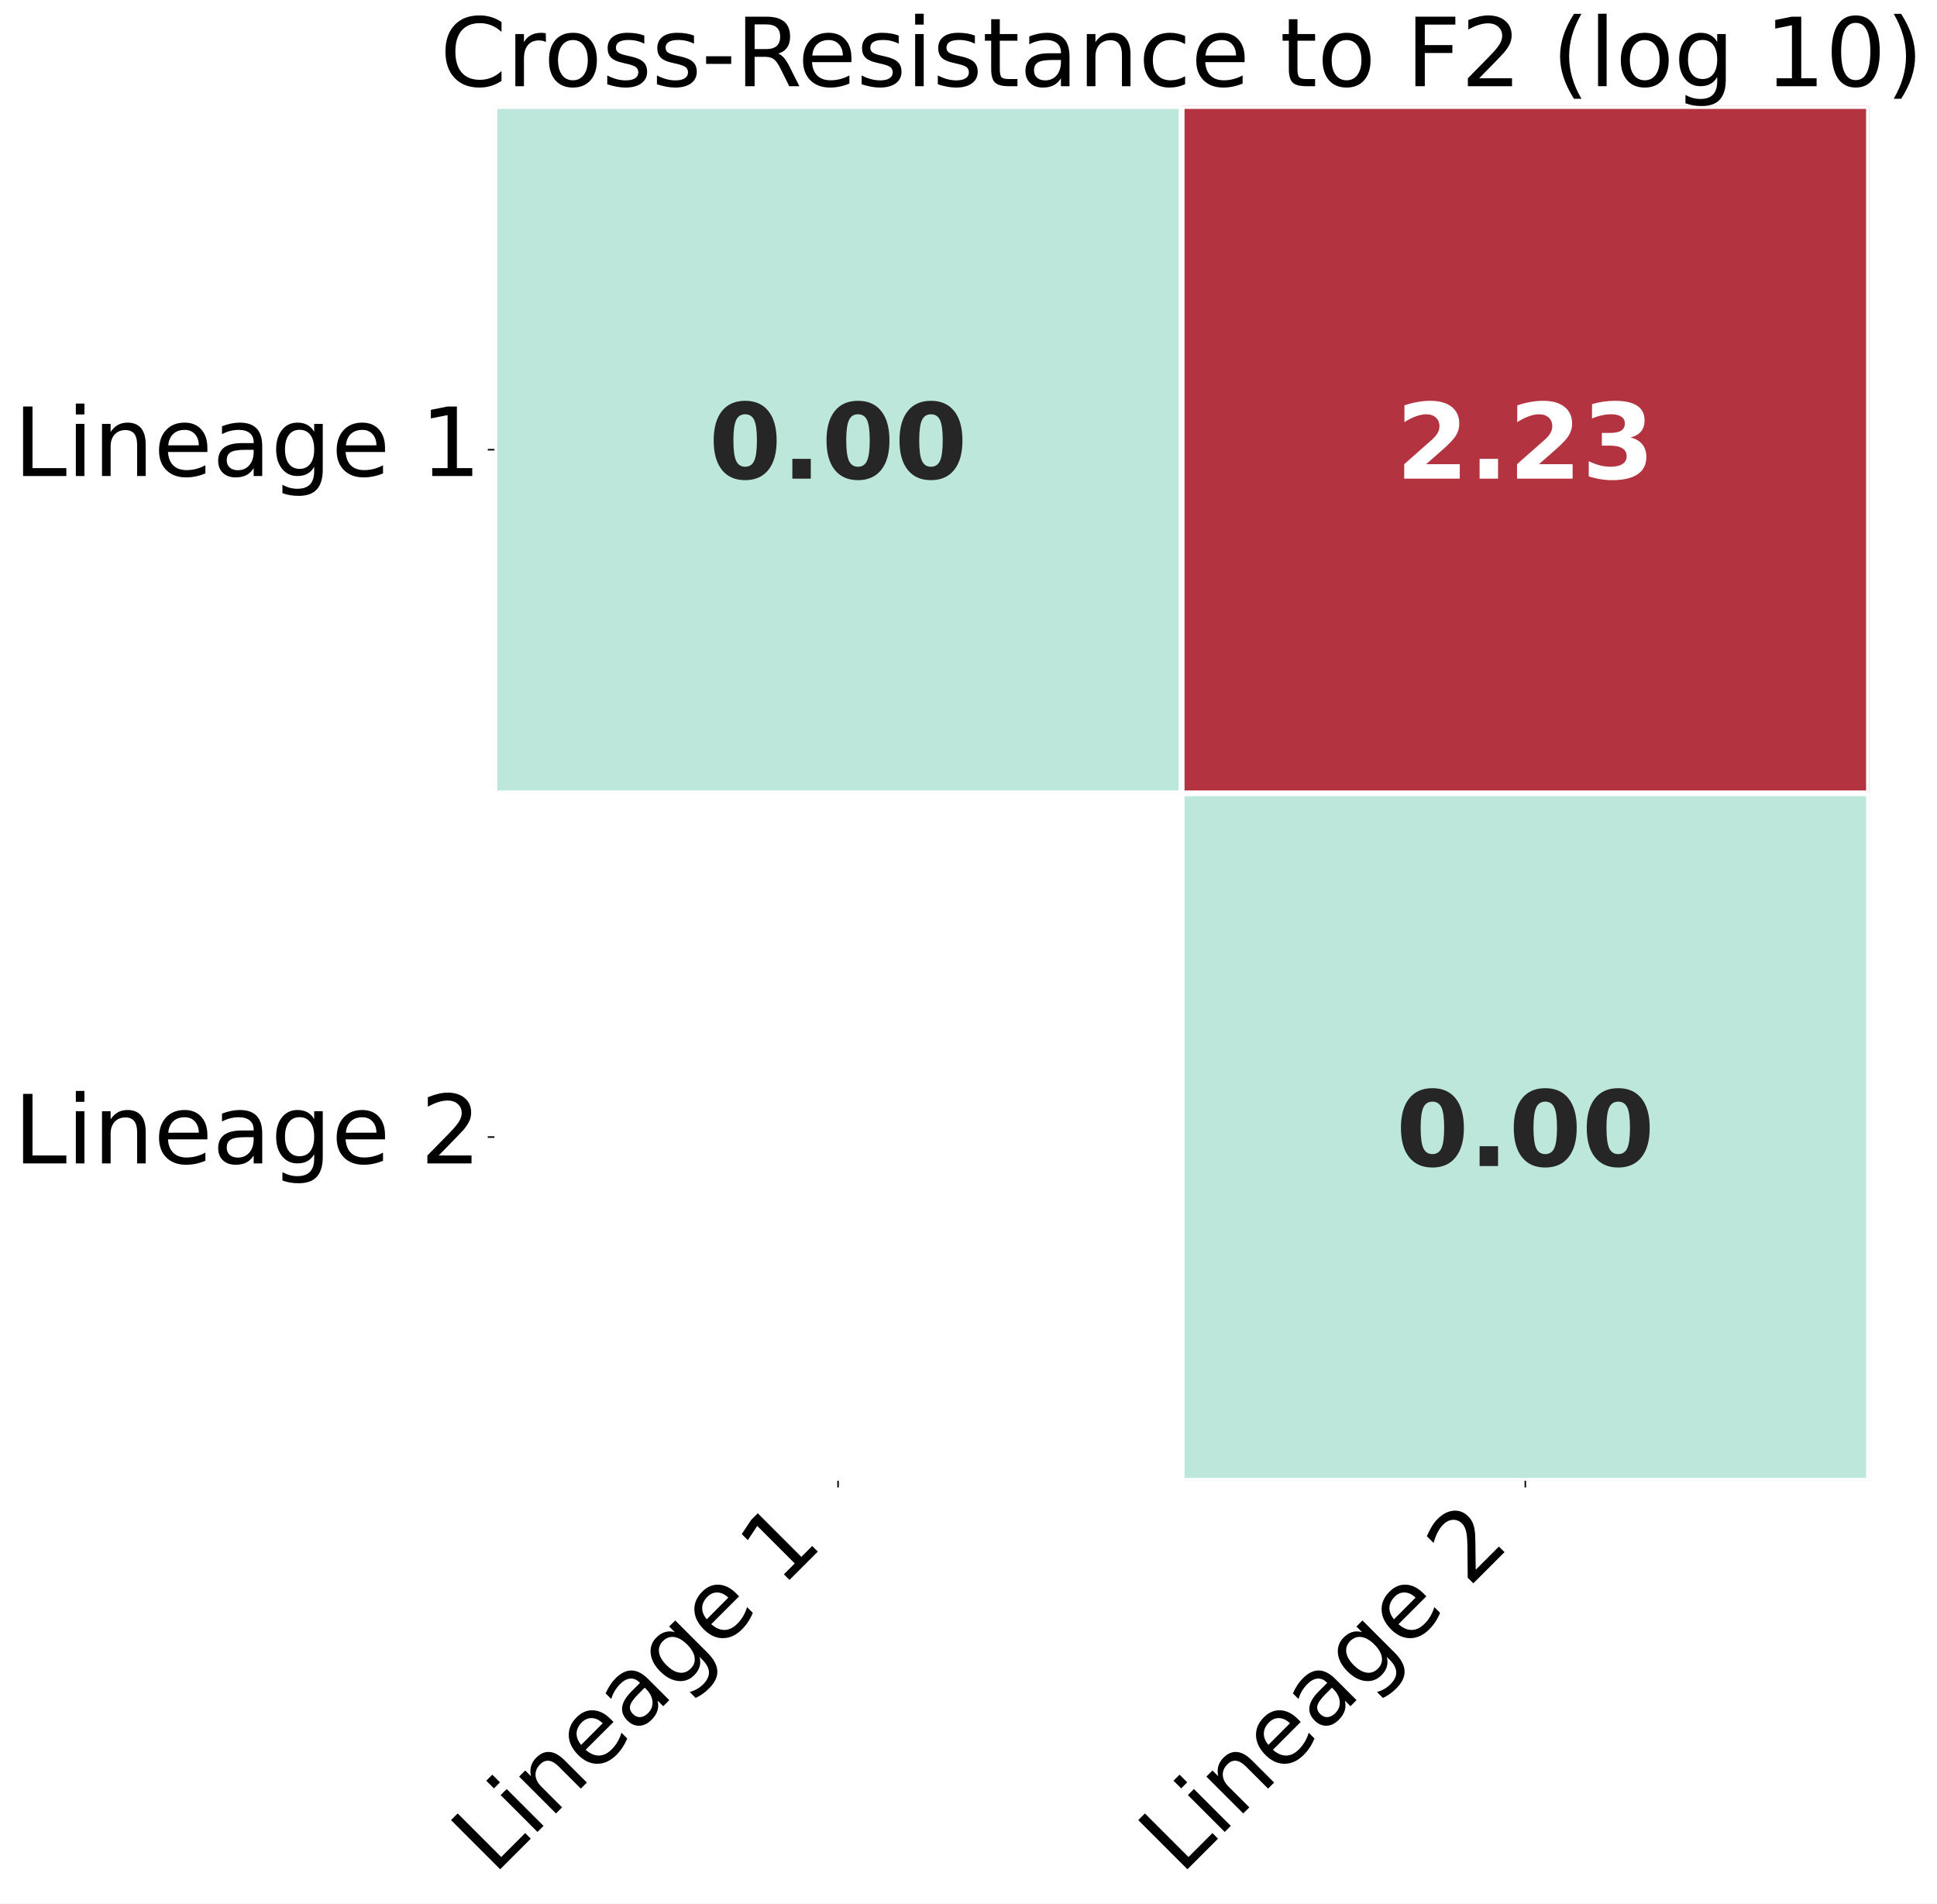
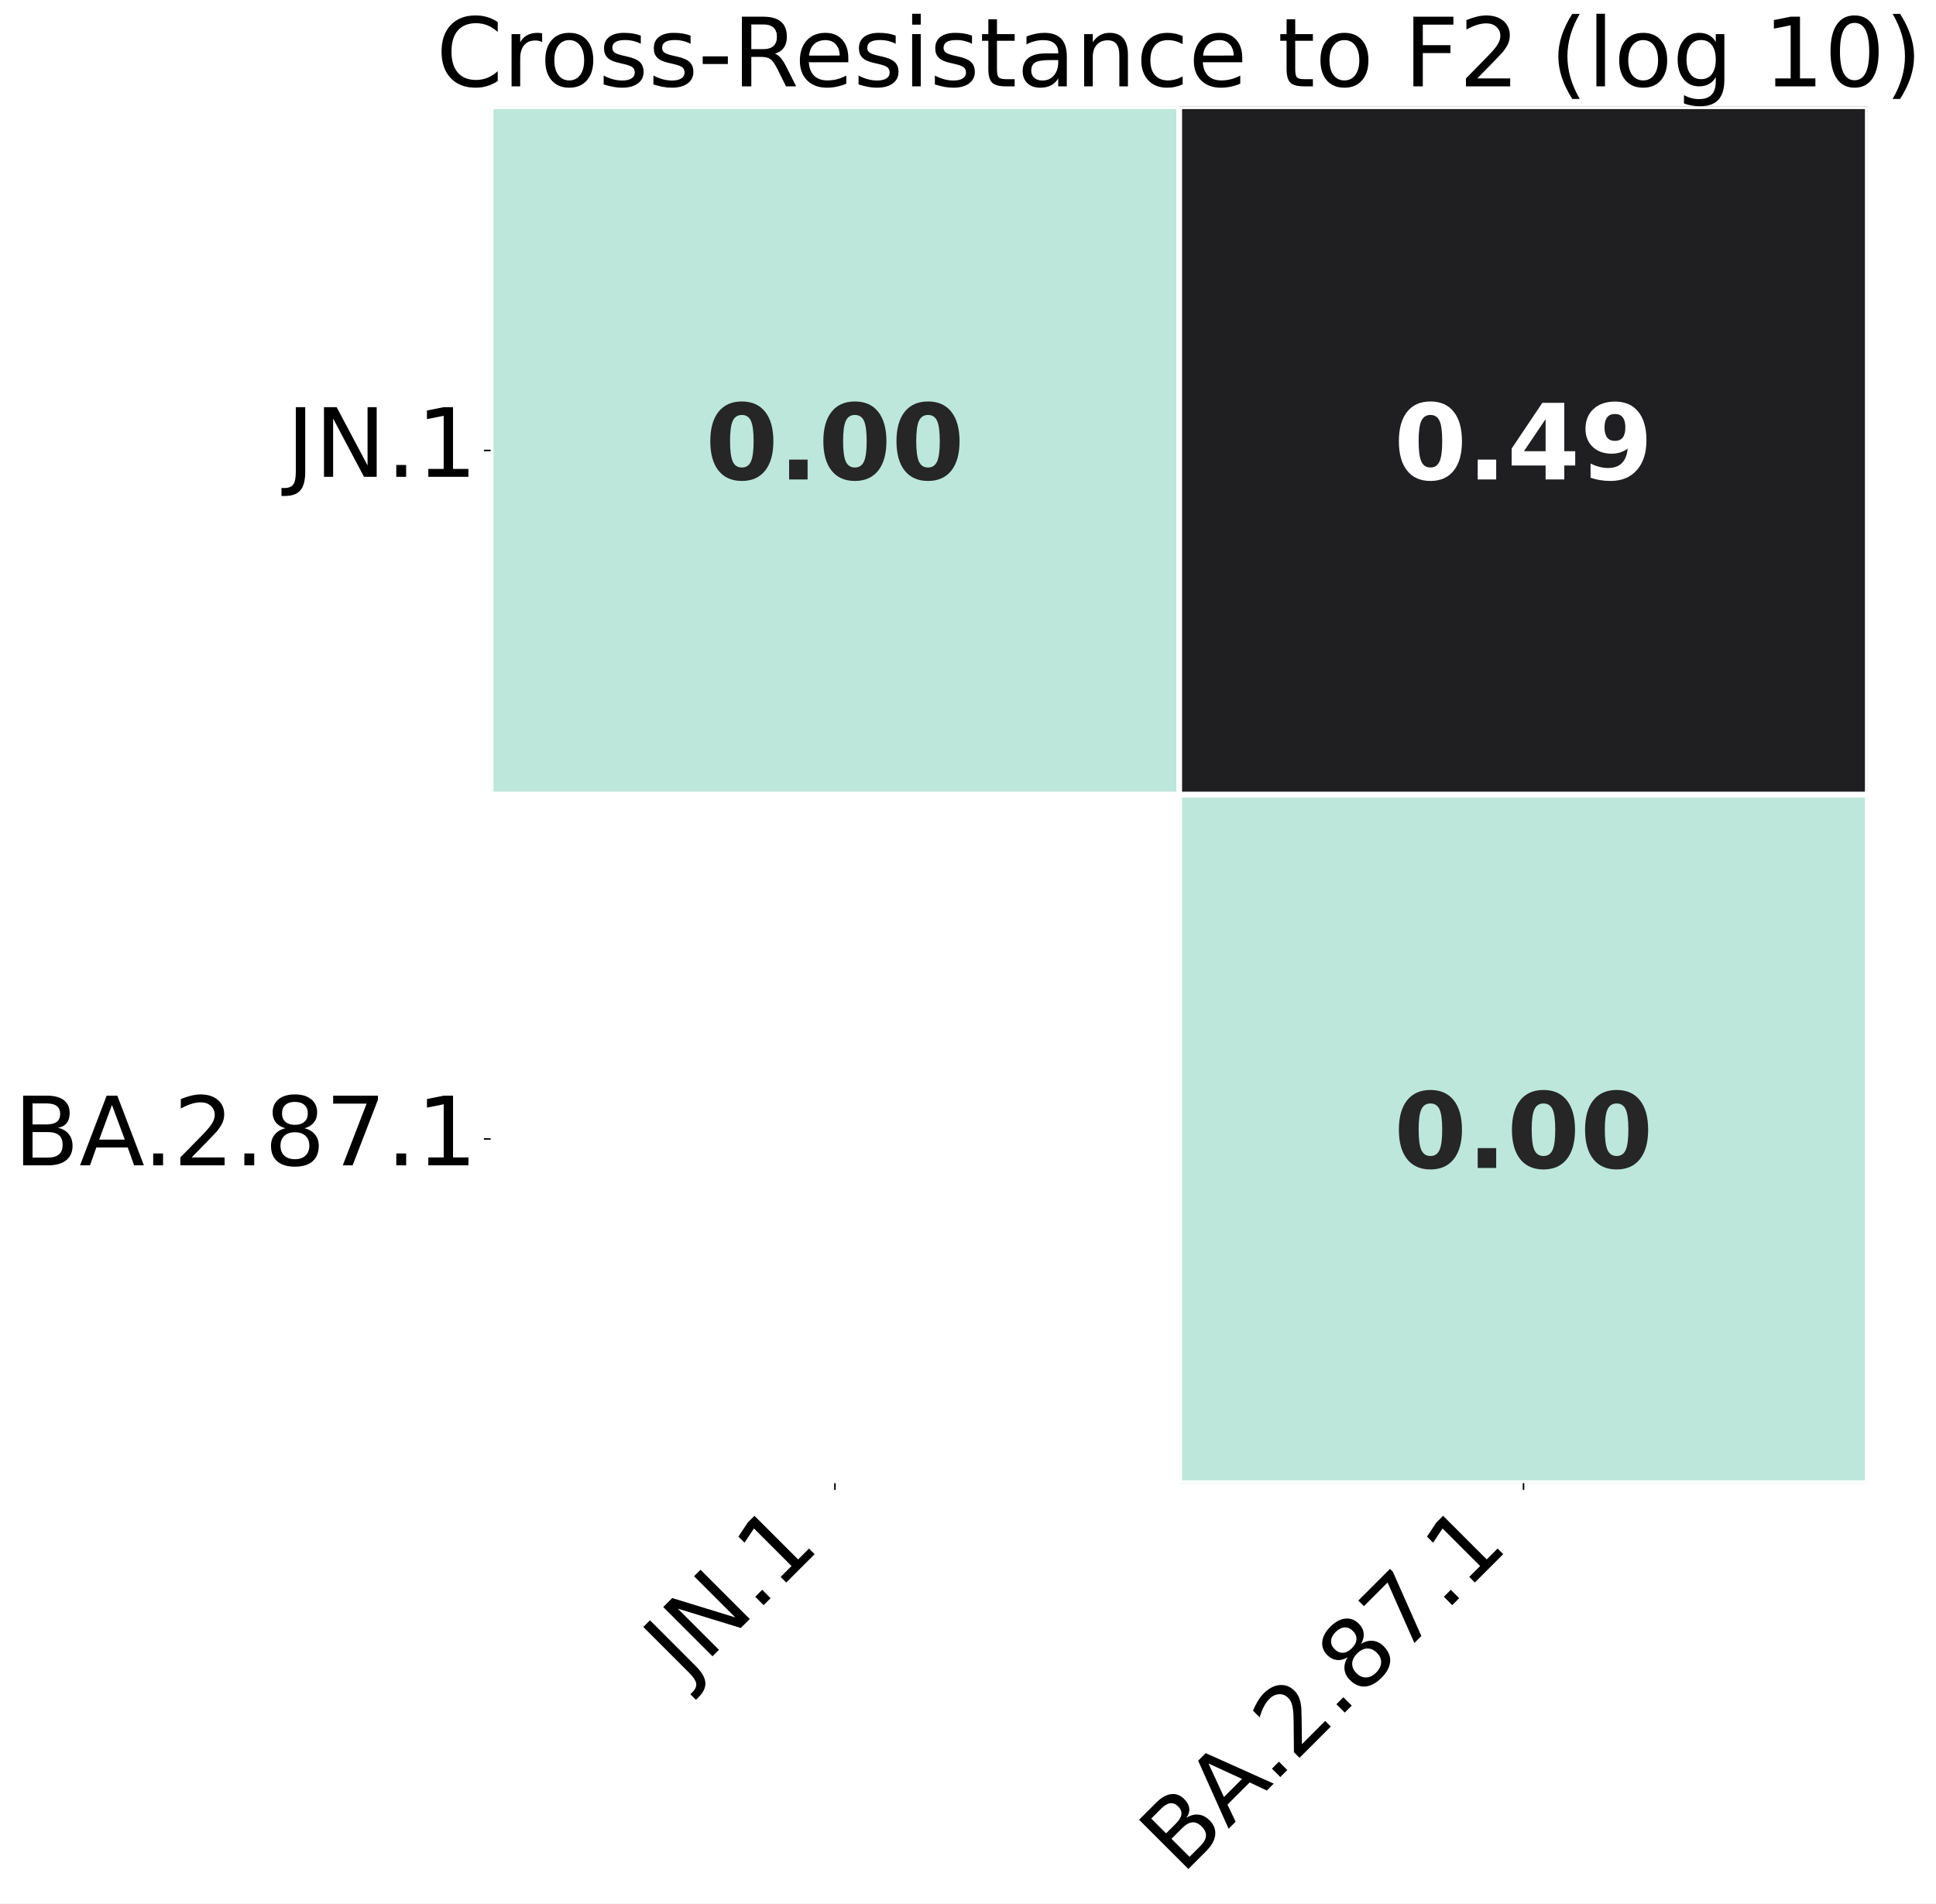
- <svg xmlns="http://www.w3.org/2000/svg" xmlns:xlink="http://www.w3.org/1999/xlink" width="1015.662pt" height="998.008pt" viewBox="0 0 1015.662 998.008" version="1.1">
+ <svg xmlns="http://www.w3.org/2000/svg" xmlns:xlink="http://www.w3.org/1999/xlink" width="1013.162pt" height="996.24pt" viewBox="0 0 1013.162 996.24" version="1.1">
  <defs>
    <style type="text/css">*{stroke-linejoin: round; stroke-linecap: butt}</style>
  </defs>
  <g id="figure_1">
    <g id="patch_1">
-       <path d="M 0 998.008  L 1015.662 998.008  L 1015.662 -0  L 0 -0  z " style="fill: #ffffff" />
+       <path d="M 0 996.24  L 1013.162 996.24  L 1013.162 -0  L 0 -0  z " style="fill: #ffffff" />
    </g>
    <g id="axes_1">
      <g id="patch_2">
-         <path d="M 259.255 776.311  L 979.975 776.311  L 979.975 55.591  L 259.255 55.591  z " style="fill: #ffffff" />
+         <path d="M 256.755 776.311  L 977.475 776.311  L 977.475 55.591  L 256.755 55.591  z " style="fill: #ffffff" />
      </g>
      <g id="QuadMesh_1">
-         <path d="M 259.255 55.591  L 619.615 55.591  L 619.615 415.951  L 259.255 415.951  L 259.255 55.591  " clip-path="url(#peeafd6b6c2)" style="fill: #bde7db; stroke: #ffffff; stroke-width: 3" />
-         <path d="M 619.615 55.591  L 979.975 55.591  L 979.975 415.951  L 619.615 415.951  L 619.615 55.591  " clip-path="url(#peeafd6b6c2)" style="fill: #b33341; stroke: #ffffff; stroke-width: 3" />
-         <path d="M 259.255 415.951  L 619.615 415.951  L 619.615 776.311  L 259.255 776.311  L 259.255 415.951  " clip-path="url(#peeafd6b6c2)" style="fill: none; stroke: #ffffff; stroke-width: 3" />
-         <path d="M 619.615 415.951  L 979.975 415.951  L 979.975 776.311  L 619.615 776.311  L 619.615 415.951  " clip-path="url(#peeafd6b6c2)" style="fill: #bde7db; stroke: #ffffff; stroke-width: 3" />
+         <path d="M 256.755 55.591  L 617.115 55.591  L 617.115 415.951  L 256.755 415.951  L 256.755 55.591  " clip-path="url(#p49dc04aaa8)" style="fill: #bde7db; stroke: #ffffff; stroke-width: 3" />
+         <path d="M 617.115 55.591  L 977.475 55.591  L 977.475 415.951  L 617.115 415.951  L 617.115 55.591  " clip-path="url(#p49dc04aaa8)" style="fill: #1f1e20; stroke: #ffffff; stroke-width: 3" />
+         <path d="M 256.755 415.951  L 617.115 415.951  L 617.115 776.311  L 256.755 776.311  L 256.755 415.951  " clip-path="url(#p49dc04aaa8)" style="fill: none; stroke: #ffffff; stroke-width: 3" />
+         <path d="M 617.115 415.951  L 977.475 415.951  L 977.475 776.311  L 617.115 776.311  L 617.115 415.951  " clip-path="url(#p49dc04aaa8)" style="fill: #bde7db; stroke: #ffffff; stroke-width: 3" />
      </g>
      <g id="matplotlib.axis_1">
        <g id="xtick_1">
          <g id="line2d_1">
            <defs>
-               <path id="mb3c2387714" d="M 0 0  L 0 3.5  " style="stroke: #000000; stroke-width: 0.8" />
+               <path id="m4977356078" d="M 0 0  L 0 3.5  " style="stroke: #000000; stroke-width: 0.8" />
            </defs>
            <g>
-               <use xlink:href="#mb3c2387714" x="439.435" y="776.311" style="stroke: #000000; stroke-width: 0.8" />
+               <use xlink:href="#m4977356078" x="436.935" y="776.311" style="stroke: #000000; stroke-width: 0.8" />
            </g>
          </g>
          <g id="text_1">
-             <g transform="translate(258.8021 983.455) rotate(-45) scale(0.5 -0.5)">
+             <g transform="translate(358.9706 880.7864) rotate(-45) scale(0.5 -0.5)">
              <defs>
-                 <path id="DejaVuSans-4c" d="M 628 4666  L 1259 4666  L 1259 531  L 3531 531  L 3531 0  L 628 0  L 628 4666  z " transform="scale(0.015625)" />
-                 <path id="DejaVuSans-69" d="M 603 3500  L 1178 3500  L 1178 0  L 603 0  L 603 3500  z M 603 4863  L 1178 4863  L 1178 4134  L 603 4134  L 603 4863  z " transform="scale(0.015625)" />
-                 <path id="DejaVuSans-6e" d="M 3513 2113  L 3513 0  L 2938 0  L 2938 2094  Q 2938 2591 2744 2837  Q 2550 3084 2163 3084  Q 1697 3084 1428 2787  Q 1159 2491 1159 1978  L 1159 0  L 581 0  L 581 3500  L 1159 3500  L 1159 2956  Q 1366 3272 1645 3428  Q 1925 3584 2291 3584  Q 2894 3584 3203 3211  Q 3513 2838 3513 2113  z " transform="scale(0.015625)" />
-                 <path id="DejaVuSans-65" d="M 3597 1894  L 3597 1613  L 953 1613  Q 991 1019 1311 708  Q 1631 397 2203 397  Q 2534 397 2845 478  Q 3156 559 3463 722  L 3463 178  Q 3153 47 2828 -22  Q 2503 -91 2169 -91  Q 1331 -91 842 396  Q 353 884 353 1716  Q 353 2575 817 3079  Q 1281 3584 2069 3584  Q 2775 3584 3186 3129  Q 3597 2675 3597 1894  z M 3022 2063  Q 3016 2534 2758 2815  Q 2500 3097 2075 3097  Q 1594 3097 1305 2825  Q 1016 2553 972 2059  L 3022 2063  z " transform="scale(0.015625)" />
-                 <path id="DejaVuSans-61" d="M 2194 1759  Q 1497 1759 1228 1600  Q 959 1441 959 1056  Q 959 750 1161 570  Q 1363 391 1709 391  Q 2188 391 2477 730  Q 2766 1069 2766 1631  L 2766 1759  L 2194 1759  z M 3341 1997  L 3341 0  L 2766 0  L 2766 531  Q 2569 213 2275 61  Q 1981 -91 1556 -91  Q 1019 -91 701 211  Q 384 513 384 1019  Q 384 1609 779 1909  Q 1175 2209 1959 2209  L 2766 2209  L 2766 2266  Q 2766 2663 2505 2880  Q 2244 3097 1772 3097  Q 1472 3097 1187 3025  Q 903 2953 641 2809  L 641 3341  Q 956 3463 1253 3523  Q 1550 3584 1831 3584  Q 2591 3584 2966 3190  Q 3341 2797 3341 1997  z " transform="scale(0.015625)" />
-                 <path id="DejaVuSans-67" d="M 2906 1791  Q 2906 2416 2648 2759  Q 2391 3103 1925 3103  Q 1463 3103 1205 2759  Q 947 2416 947 1791  Q 947 1169 1205 825  Q 1463 481 1925 481  Q 2391 481 2648 825  Q 2906 1169 2906 1791  z M 3481 434  Q 3481 -459 3084 -895  Q 2688 -1331 1869 -1331  Q 1566 -1331 1297 -1286  Q 1028 -1241 775 -1147  L 775 -588  Q 1028 -725 1275 -790  Q 1522 -856 1778 -856  Q 2344 -856 2625 -561  Q 2906 -266 2906 331  L 2906 616  Q 2728 306 2450 153  Q 2172 0 1784 0  Q 1141 0 747 490  Q 353 981 353 1791  Q 353 2603 747 3093  Q 1141 3584 1784 3584  Q 2172 3584 2450 3431  Q 2728 3278 2906 2969  L 2906 3500  L 3481 3500  L 3481 434  z " transform="scale(0.015625)" />
-                 <path id="DejaVuSans-20" transform="scale(0.015625)" />
+                 <path id="DejaVuSans-4a" d="M 628 4666  L 1259 4666  L 1259 325  Q 1259 -519 939 -900  Q 619 -1281 -91 -1281  L -331 -1281  L -331 -750  L -134 -750  Q 284 -750 456 -515  Q 628 -281 628 325  L 628 4666  z " transform="scale(0.015625)" />
+                 <path id="DejaVuSans-4e" d="M 628 4666  L 1478 4666  L 3547 763  L 3547 4666  L 4159 4666  L 4159 0  L 3309 0  L 1241 3903  L 1241 0  L 628 0  L 628 4666  z " transform="scale(0.015625)" />
+                 <path id="DejaVuSans-2e" d="M 684 794  L 1344 794  L 1344 0  L 684 0  L 684 794  z " transform="scale(0.015625)" />
                <path id="DejaVuSans-31" d="M 794 531  L 1825 531  L 1825 4091  L 703 3866  L 703 4441  L 1819 4666  L 2450 4666  L 2450 531  L 3481 531  L 3481 0  L 794 0  L 794 531  z " transform="scale(0.015625)" />
              </defs>
-               <use xlink:href="#DejaVuSans-4c" />
-               <use xlink:href="#DejaVuSans-69" x="55.713" />
-               <use xlink:href="#DejaVuSans-6e" x="83.496" />
-               <use xlink:href="#DejaVuSans-65" x="146.875" />
-               <use xlink:href="#DejaVuSans-61" x="208.398" />
-               <use xlink:href="#DejaVuSans-67" x="269.678" />
-               <use xlink:href="#DejaVuSans-65" x="333.154" />
-               <use xlink:href="#DejaVuSans-20" x="394.678" />
-               <use xlink:href="#DejaVuSans-31" x="426.465" />
+               <use xlink:href="#DejaVuSans-4a" />
+               <use xlink:href="#DejaVuSans-4e" x="29.492" />
+               <use xlink:href="#DejaVuSans-2e" x="104.297" />
+               <use xlink:href="#DejaVuSans-31" x="136.084" />
            </g>
          </g>
        </g>
        <g id="xtick_2">
          <g id="line2d_2">
            <g>
-               <use xlink:href="#mb3c2387714" x="799.795" y="776.311" style="stroke: #000000; stroke-width: 0.8" />
+               <use xlink:href="#m4977356078" x="797.295" y="776.311" style="stroke: #000000; stroke-width: 0.8" />
            </g>
          </g>
          <g id="text_2">
-             <g transform="translate(619.1621 983.455) rotate(-45) scale(0.5 -0.5)">
+             <g transform="translate(618.4298 981.6872) rotate(-45) scale(0.5 -0.5)">
              <defs>
+                 <path id="DejaVuSans-42" d="M 1259 2228  L 1259 519  L 2272 519  Q 2781 519 3026 730  Q 3272 941 3272 1375  Q 3272 1813 3026 2020  Q 2781 2228 2272 2228  L 1259 2228  z M 1259 4147  L 1259 2741  L 2194 2741  Q 2656 2741 2882 2914  Q 3109 3088 3109 3444  Q 3109 3797 2882 3972  Q 2656 4147 2194 4147  L 1259 4147  z M 628 4666  L 2241 4666  Q 2963 4666 3353 4366  Q 3744 4066 3744 3513  Q 3744 3084 3544 2831  Q 3344 2578 2956 2516  Q 3422 2416 3680 2098  Q 3938 1781 3938 1306  Q 3938 681 3513 340  Q 3088 0 2303 0  L 628 0  L 628 4666  z " transform="scale(0.015625)" />
+                 <path id="DejaVuSans-41" d="M 2188 4044  L 1331 1722  L 3047 1722  L 2188 4044  z M 1831 4666  L 2547 4666  L 4325 0  L 3669 0  L 3244 1197  L 1141 1197  L 716 0  L 50 0  L 1831 4666  z " transform="scale(0.015625)" />
                <path id="DejaVuSans-32" d="M 1228 531  L 3431 531  L 3431 0  L 469 0  L 469 531  Q 828 903 1448 1529  Q 2069 2156 2228 2338  Q 2531 2678 2651 2914  Q 2772 3150 2772 3378  Q 2772 3750 2511 3984  Q 2250 4219 1831 4219  Q 1534 4219 1204 4116  Q 875 4013 500 3803  L 500 4441  Q 881 4594 1212 4672  Q 1544 4750 1819 4750  Q 2544 4750 2975 4387  Q 3406 4025 3406 3419  Q 3406 3131 3298 2873  Q 3191 2616 2906 2266  Q 2828 2175 2409 1742  Q 1991 1309 1228 531  z " transform="scale(0.015625)" />
+                 <path id="DejaVuSans-38" d="M 2034 2216  Q 1584 2216 1326 1975  Q 1069 1734 1069 1313  Q 1069 891 1326 650  Q 1584 409 2034 409  Q 2484 409 2743 651  Q 3003 894 3003 1313  Q 3003 1734 2745 1975  Q 2488 2216 2034 2216  z M 1403 2484  Q 997 2584 770 2862  Q 544 3141 544 3541  Q 544 4100 942 4425  Q 1341 4750 2034 4750  Q 2731 4750 3128 4425  Q 3525 4100 3525 3541  Q 3525 3141 3298 2862  Q 3072 2584 2669 2484  Q 3125 2378 3379 2068  Q 3634 1759 3634 1313  Q 3634 634 3220 271  Q 2806 -91 2034 -91  Q 1263 -91 848 271  Q 434 634 434 1313  Q 434 1759 690 2068  Q 947 2378 1403 2484  z M 1172 3481  Q 1172 3119 1398 2916  Q 1625 2713 2034 2713  Q 2441 2713 2670 2916  Q 2900 3119 2900 3481  Q 2900 3844 2670 4047  Q 2441 4250 2034 4250  Q 1625 4250 1398 4047  Q 1172 3844 1172 3481  z " transform="scale(0.015625)" />
+                 <path id="DejaVuSans-37" d="M 525 4666  L 3525 4666  L 3525 4397  L 1831 0  L 1172 0  L 2766 4134  L 525 4134  L 525 4666  z " transform="scale(0.015625)" />
              </defs>
-               <use xlink:href="#DejaVuSans-4c" />
-               <use xlink:href="#DejaVuSans-69" x="55.713" />
-               <use xlink:href="#DejaVuSans-6e" x="83.496" />
-               <use xlink:href="#DejaVuSans-65" x="146.875" />
-               <use xlink:href="#DejaVuSans-61" x="208.398" />
-               <use xlink:href="#DejaVuSans-67" x="269.678" />
-               <use xlink:href="#DejaVuSans-65" x="333.154" />
-               <use xlink:href="#DejaVuSans-20" x="394.678" />
-               <use xlink:href="#DejaVuSans-32" x="426.465" />
+               <use xlink:href="#DejaVuSans-42" />
+               <use xlink:href="#DejaVuSans-41" x="68.604" />
+               <use xlink:href="#DejaVuSans-2e" x="135.262" />
+               <use xlink:href="#DejaVuSans-32" x="167.049" />
+               <use xlink:href="#DejaVuSans-2e" x="230.672" />
+               <use xlink:href="#DejaVuSans-38" x="262.459" />
+               <use xlink:href="#DejaVuSans-37" x="326.082" />
+               <use xlink:href="#DejaVuSans-2e" x="389.705" />
+               <use xlink:href="#DejaVuSans-31" x="421.492" />
            </g>
          </g>
        </g>
      </g>
      <g id="matplotlib.axis_2">
        <g id="ytick_1">
          <g id="line2d_3">
            <defs>
-               <path id="m7746d54024" d="M 0 0  L -3.5 0  " style="stroke: #000000; stroke-width: 0.8" />
+               <path id="m10893372b8" d="M 0 0  L -3.5 0  " style="stroke: #000000; stroke-width: 0.8" />
            </defs>
            <g>
-               <use xlink:href="#m7746d54024" x="259.255" y="235.771" style="stroke: #000000; stroke-width: 0.8" />
+               <use xlink:href="#m10893372b8" x="256.755" y="235.771" style="stroke: #000000; stroke-width: 0.8" />
            </g>
          </g>
          <g id="text_3">
-             <g transform="translate(7.2 249.5675) scale(0.5 -0.5)">
-               <use xlink:href="#DejaVuSans-4c" />
-               <use xlink:href="#DejaVuSans-69" x="55.713" />
-               <use xlink:href="#DejaVuSans-6e" x="83.496" />
-               <use xlink:href="#DejaVuSans-65" x="146.875" />
-               <use xlink:href="#DejaVuSans-61" x="208.398" />
-               <use xlink:href="#DejaVuSans-67" x="269.678" />
-               <use xlink:href="#DejaVuSans-65" x="333.154" />
-               <use xlink:href="#DejaVuSans-20" x="394.678" />
-               <use xlink:href="#DejaVuSans-31" x="426.465" />
+             <g transform="translate(149.8953 249.5675) scale(0.5 -0.5)">
+               <use xlink:href="#DejaVuSans-4a" />
+               <use xlink:href="#DejaVuSans-4e" x="29.492" />
+               <use xlink:href="#DejaVuSans-2e" x="104.297" />
+               <use xlink:href="#DejaVuSans-31" x="136.084" />
            </g>
          </g>
        </g>
        <g id="ytick_2">
          <g id="line2d_4">
            <g>
-               <use xlink:href="#m7746d54024" x="259.255" y="596.131" style="stroke: #000000; stroke-width: 0.8" />
+               <use xlink:href="#m10893372b8" x="256.755" y="596.131" style="stroke: #000000; stroke-width: 0.8" />
            </g>
          </g>
          <g id="text_4">
            <g transform="translate(7.2 609.9275) scale(0.5 -0.5)">
-               <use xlink:href="#DejaVuSans-4c" />
-               <use xlink:href="#DejaVuSans-69" x="55.713" />
-               <use xlink:href="#DejaVuSans-6e" x="83.496" />
-               <use xlink:href="#DejaVuSans-65" x="146.875" />
-               <use xlink:href="#DejaVuSans-61" x="208.398" />
-               <use xlink:href="#DejaVuSans-67" x="269.678" />
-               <use xlink:href="#DejaVuSans-65" x="333.154" />
-               <use xlink:href="#DejaVuSans-20" x="394.678" />
-               <use xlink:href="#DejaVuSans-32" x="426.465" />
+               <use xlink:href="#DejaVuSans-42" />
+               <use xlink:href="#DejaVuSans-41" x="68.604" />
+               <use xlink:href="#DejaVuSans-2e" x="135.262" />
+               <use xlink:href="#DejaVuSans-32" x="167.049" />
+               <use xlink:href="#DejaVuSans-2e" x="230.672" />
+               <use xlink:href="#DejaVuSans-38" x="262.459" />
+               <use xlink:href="#DejaVuSans-37" x="326.082" />
+               <use xlink:href="#DejaVuSans-2e" x="389.705" />
+               <use xlink:href="#DejaVuSans-31" x="421.492" />
            </g>
          </g>
        </g>
      </g>
      <g id="text_5">
-         <g style="fill: #262626" transform="translate(371.587 250.9472) scale(0.55 -0.55)">
+         <g style="fill: #262626" transform="translate(369.087 250.9472) scale(0.55 -0.55)">
          <defs>
            <path id="DejaVuSans-Bold-30" d="M 2944 2338  Q 2944 3213 2780 3570  Q 2616 3928 2228 3928  Q 1841 3928 1675 3570  Q 1509 3213 1509 2338  Q 1509 1453 1675 1090  Q 1841 728 2228 728  Q 2613 728 2778 1090  Q 2944 1453 2944 2338  z M 4147 2328  Q 4147 1169 3647 539  Q 3147 -91 2228 -91  Q 1306 -91 806 539  Q 306 1169 306 2328  Q 306 3491 806 4120  Q 1306 4750 2228 4750  Q 3147 4750 3647 4120  Q 4147 3491 4147 2328  z " transform="scale(0.015625)" />
            <path id="DejaVuSans-Bold-2e" d="M 653 1209  L 1778 1209  L 1778 0  L 653 0  L 653 1209  z " transform="scale(0.015625)" />
          </defs>
          <use xlink:href="#DejaVuSans-Bold-30" />
          <use xlink:href="#DejaVuSans-Bold-2e" x="69.58" />
          <use xlink:href="#DejaVuSans-Bold-30" x="107.568" />
          <use xlink:href="#DejaVuSans-Bold-30" x="177.148" />
        </g>
      </g>
      <g id="text_6">
-         <g style="fill: #ffffff" transform="translate(731.947 250.9472) scale(0.55 -0.55)">
+         <g style="fill: #ffffff" transform="translate(729.447 250.9472) scale(0.55 -0.55)">
          <defs>
-             <path id="DejaVuSans-Bold-32" d="M 1844 884  L 3897 884  L 3897 0  L 506 0  L 506 884  L 2209 2388  Q 2438 2594 2547 2791  Q 2656 2988 2656 3200  Q 2656 3528 2436 3728  Q 2216 3928 1850 3928  Q 1569 3928 1234 3808  Q 900 3688 519 3450  L 519 4475  Q 925 4609 1322 4679  Q 1719 4750 2100 4750  Q 2938 4750 3402 4381  Q 3866 4013 3866 3353  Q 3866 2972 3669 2642  Q 3472 2313 2841 1759  L 1844 884  z " transform="scale(0.015625)" />
-             <path id="DejaVuSans-Bold-33" d="M 2981 2516  Q 3453 2394 3698 2092  Q 3944 1791 3944 1325  Q 3944 631 3412 270  Q 2881 -91 1863 -91  Q 1503 -91 1142 -33  Q 781 25 428 141  L 428 1069  Q 766 900 1098 814  Q 1431 728 1753 728  Q 2231 728 2486 893  Q 2741 1059 2741 1369  Q 2741 1688 2480 1852  Q 2219 2016 1709 2016  L 1228 2016  L 1228 2791  L 1734 2791  Q 2188 2791 2409 2933  Q 2631 3075 2631 3366  Q 2631 3634 2415 3781  Q 2200 3928 1806 3928  Q 1516 3928 1219 3862  Q 922 3797 628 3669  L 628 4550  Q 984 4650 1334 4700  Q 1684 4750 2022 4750  Q 2931 4750 3382 4451  Q 3834 4153 3834 3553  Q 3834 3144 3618 2883  Q 3403 2622 2981 2516  z " transform="scale(0.015625)" />
+             <path id="DejaVuSans-Bold-34" d="M 2356 3675  L 1038 1722  L 2356 1722  L 2356 3675  z M 2156 4666  L 3494 4666  L 3494 1722  L 4159 1722  L 4159 850  L 3494 850  L 3494 0  L 2356 0  L 2356 850  L 288 850  L 288 1881  L 2156 4666  z " transform="scale(0.015625)" />
+             <path id="DejaVuSans-Bold-39" d="M 641 103  L 641 966  Q 928 831 1190 764  Q 1453 697 1709 697  Q 2247 697 2547 995  Q 2847 1294 2900 1881  Q 2688 1725 2447 1647  Q 2206 1569 1925 1569  Q 1209 1569 770 1986  Q 331 2403 331 3084  Q 331 3838 820 4291  Q 1309 4744 2131 4744  Q 3044 4744 3544 4128  Q 4044 3513 4044 2388  Q 4044 1231 3459 570  Q 2875 -91 1856 -91  Q 1528 -91 1228 -42  Q 928 6 641 103  z M 2125 2350  Q 2441 2350 2600 2554  Q 2759 2759 2759 3169  Q 2759 3575 2600 3781  Q 2441 3988 2125 3988  Q 1809 3988 1650 3781  Q 1491 3575 1491 3169  Q 1491 2759 1650 2554  Q 1809 2350 2125 2350  z " transform="scale(0.015625)" />
          </defs>
-           <use xlink:href="#DejaVuSans-Bold-32" />
+           <use xlink:href="#DejaVuSans-Bold-30" />
          <use xlink:href="#DejaVuSans-Bold-2e" x="69.58" />
-           <use xlink:href="#DejaVuSans-Bold-32" x="107.568" />
-           <use xlink:href="#DejaVuSans-Bold-33" x="177.148" />
+           <use xlink:href="#DejaVuSans-Bold-34" x="107.568" />
+           <use xlink:href="#DejaVuSans-Bold-39" x="177.148" />
        </g>
      </g>
      <g id="text_7">
-         <g style="fill: #262626" transform="translate(731.947 611.3072) scale(0.55 -0.55)">
+         <g style="fill: #262626" transform="translate(729.447 611.3072) scale(0.55 -0.55)">
          <use xlink:href="#DejaVuSans-Bold-30" />
          <use xlink:href="#DejaVuSans-Bold-2e" x="69.58" />
          <use xlink:href="#DejaVuSans-Bold-30" x="107.568" />
          <use xlink:href="#DejaVuSans-Bold-30" x="177.148" />
        </g>
      </g>
      <g id="text_8">
-         <g transform="translate(230.767 45.19219) scale(0.5 -0.5)">
+         <g transform="translate(228.267 45.19219) scale(0.5 -0.5)">
          <defs>
            <path id="DejaVuSans-43" d="M 4122 4306  L 4122 3641  Q 3803 3938 3442 4084  Q 3081 4231 2675 4231  Q 1875 4231 1450 3742  Q 1025 3253 1025 2328  Q 1025 1406 1450 917  Q 1875 428 2675 428  Q 3081 428 3442 575  Q 3803 722 4122 1019  L 4122 359  Q 3791 134 3420 21  Q 3050 -91 2638 -91  Q 1578 -91 968 557  Q 359 1206 359 2328  Q 359 3453 968 4101  Q 1578 4750 2638 4750  Q 3056 4750 3426 4639  Q 3797 4528 4122 4306  z " transform="scale(0.015625)" />
            <path id="DejaVuSans-72" d="M 2631 2963  Q 2534 3019 2420 3045  Q 2306 3072 2169 3072  Q 1681 3072 1420 2755  Q 1159 2438 1159 1844  L 1159 0  L 581 0  L 581 3500  L 1159 3500  L 1159 2956  Q 1341 3275 1631 3429  Q 1922 3584 2338 3584  Q 2397 3584 2469 3576  Q 2541 3569 2628 3553  L 2631 2963  z " transform="scale(0.015625)" />
            <path id="DejaVuSans-6f" d="M 1959 3097  Q 1497 3097 1228 2736  Q 959 2375 959 1747  Q 959 1119 1226 758  Q 1494 397 1959 397  Q 2419 397 2687 759  Q 2956 1122 2956 1747  Q 2956 2369 2687 2733  Q 2419 3097 1959 3097  z M 1959 3584  Q 2709 3584 3137 3096  Q 3566 2609 3566 1747  Q 3566 888 3137 398  Q 2709 -91 1959 -91  Q 1206 -91 779 398  Q 353 888 353 1747  Q 353 2609 779 3096  Q 1206 3584 1959 3584  z " transform="scale(0.015625)" />
            <path id="DejaVuSans-73" d="M 2834 3397  L 2834 2853  Q 2591 2978 2328 3040  Q 2066 3103 1784 3103  Q 1356 3103 1142 2972  Q 928 2841 928 2578  Q 928 2378 1081 2264  Q 1234 2150 1697 2047  L 1894 2003  Q 2506 1872 2764 1633  Q 3022 1394 3022 966  Q 3022 478 2636 193  Q 2250 -91 1575 -91  Q 1294 -91 989 -36  Q 684 19 347 128  L 347 722  Q 666 556 975 473  Q 1284 391 1588 391  Q 1994 391 2212 530  Q 2431 669 2431 922  Q 2431 1156 2273 1281  Q 2116 1406 1581 1522  L 1381 1569  Q 847 1681 609 1914  Q 372 2147 372 2553  Q 372 3047 722 3315  Q 1072 3584 1716 3584  Q 2034 3584 2315 3537  Q 2597 3491 2834 3397  z " transform="scale(0.015625)" />
            <path id="DejaVuSans-2d" d="M 313 2009  L 1997 2009  L 1997 1497  L 313 1497  L 313 2009  z " transform="scale(0.015625)" />
            <path id="DejaVuSans-52" d="M 2841 2188  Q 3044 2119 3236 1894  Q 3428 1669 3622 1275  L 4263 0  L 3584 0  L 2988 1197  Q 2756 1666 2539 1819  Q 2322 1972 1947 1972  L 1259 1972  L 1259 0  L 628 0  L 628 4666  L 2053 4666  Q 2853 4666 3247 4331  Q 3641 3997 3641 3322  Q 3641 2881 3436 2590  Q 3231 2300 2841 2188  z M 1259 4147  L 1259 2491  L 2053 2491  Q 2509 2491 2742 2702  Q 2975 2913 2975 3322  Q 2975 3731 2742 3939  Q 2509 4147 2053 4147  L 1259 4147  z " transform="scale(0.015625)" />
+             <path id="DejaVuSans-65" d="M 3597 1894  L 3597 1613  L 953 1613  Q 991 1019 1311 708  Q 1631 397 2203 397  Q 2534 397 2845 478  Q 3156 559 3463 722  L 3463 178  Q 3153 47 2828 -22  Q 2503 -91 2169 -91  Q 1331 -91 842 396  Q 353 884 353 1716  Q 353 2575 817 3079  Q 1281 3584 2069 3584  Q 2775 3584 3186 3129  Q 3597 2675 3597 1894  z M 3022 2063  Q 3016 2534 2758 2815  Q 2500 3097 2075 3097  Q 1594 3097 1305 2825  Q 1016 2553 972 2059  L 3022 2063  z " transform="scale(0.015625)" />
+             <path id="DejaVuSans-69" d="M 603 3500  L 1178 3500  L 1178 0  L 603 0  L 603 3500  z M 603 4863  L 1178 4863  L 1178 4134  L 603 4134  L 603 4863  z " transform="scale(0.015625)" />
            <path id="DejaVuSans-74" d="M 1172 4494  L 1172 3500  L 2356 3500  L 2356 3053  L 1172 3053  L 1172 1153  Q 1172 725 1289 603  Q 1406 481 1766 481  L 2356 481  L 2356 0  L 1766 0  Q 1100 0 847 248  Q 594 497 594 1153  L 594 3053  L 172 3053  L 172 3500  L 594 3500  L 594 4494  L 1172 4494  z " transform="scale(0.015625)" />
+             <path id="DejaVuSans-61" d="M 2194 1759  Q 1497 1759 1228 1600  Q 959 1441 959 1056  Q 959 750 1161 570  Q 1363 391 1709 391  Q 2188 391 2477 730  Q 2766 1069 2766 1631  L 2766 1759  L 2194 1759  z M 3341 1997  L 3341 0  L 2766 0  L 2766 531  Q 2569 213 2275 61  Q 1981 -91 1556 -91  Q 1019 -91 701 211  Q 384 513 384 1019  Q 384 1609 779 1909  Q 1175 2209 1959 2209  L 2766 2209  L 2766 2266  Q 2766 2663 2505 2880  Q 2244 3097 1772 3097  Q 1472 3097 1187 3025  Q 903 2953 641 2809  L 641 3341  Q 956 3463 1253 3523  Q 1550 3584 1831 3584  Q 2591 3584 2966 3190  Q 3341 2797 3341 1997  z " transform="scale(0.015625)" />
+             <path id="DejaVuSans-6e" d="M 3513 2113  L 3513 0  L 2938 0  L 2938 2094  Q 2938 2591 2744 2837  Q 2550 3084 2163 3084  Q 1697 3084 1428 2787  Q 1159 2491 1159 1978  L 1159 0  L 581 0  L 581 3500  L 1159 3500  L 1159 2956  Q 1366 3272 1645 3428  Q 1925 3584 2291 3584  Q 2894 3584 3203 3211  Q 3513 2838 3513 2113  z " transform="scale(0.015625)" />
            <path id="DejaVuSans-63" d="M 3122 3366  L 3122 2828  Q 2878 2963 2633 3030  Q 2388 3097 2138 3097  Q 1578 3097 1268 2742  Q 959 2388 959 1747  Q 959 1106 1268 751  Q 1578 397 2138 397  Q 2388 397 2633 464  Q 2878 531 3122 666  L 3122 134  Q 2881 22 2623 -34  Q 2366 -91 2075 -91  Q 1284 -91 818 406  Q 353 903 353 1747  Q 353 2603 823 3093  Q 1294 3584 2113 3584  Q 2378 3584 2631 3529  Q 2884 3475 3122 3366  z " transform="scale(0.015625)" />
+             <path id="DejaVuSans-20" transform="scale(0.015625)" />
            <path id="DejaVuSans-46" d="M 628 4666  L 3309 4666  L 3309 4134  L 1259 4134  L 1259 2759  L 3109 2759  L 3109 2228  L 1259 2228  L 1259 0  L 628 0  L 628 4666  z " transform="scale(0.015625)" />
            <path id="DejaVuSans-28" d="M 1984 4856  Q 1566 4138 1362 3434  Q 1159 2731 1159 2009  Q 1159 1288 1364 580  Q 1569 -128 1984 -844  L 1484 -844  Q 1016 -109 783 600  Q 550 1309 550 2009  Q 550 2706 781 3412  Q 1013 4119 1484 4856  L 1984 4856  z " transform="scale(0.015625)" />
            <path id="DejaVuSans-6c" d="M 603 4863  L 1178 4863  L 1178 0  L 603 0  L 603 4863  z " transform="scale(0.015625)" />
+             <path id="DejaVuSans-67" d="M 2906 1791  Q 2906 2416 2648 2759  Q 2391 3103 1925 3103  Q 1463 3103 1205 2759  Q 947 2416 947 1791  Q 947 1169 1205 825  Q 1463 481 1925 481  Q 2391 481 2648 825  Q 2906 1169 2906 1791  z M 3481 434  Q 3481 -459 3084 -895  Q 2688 -1331 1869 -1331  Q 1566 -1331 1297 -1286  Q 1028 -1241 775 -1147  L 775 -588  Q 1028 -725 1275 -790  Q 1522 -856 1778 -856  Q 2344 -856 2625 -561  Q 2906 -266 2906 331  L 2906 616  Q 2728 306 2450 153  Q 2172 0 1784 0  Q 1141 0 747 490  Q 353 981 353 1791  Q 353 2603 747 3093  Q 1141 3584 1784 3584  Q 2172 3584 2450 3431  Q 2728 3278 2906 2969  L 2906 3500  L 3481 3500  L 3481 434  z " transform="scale(0.015625)" />
            <path id="DejaVuSans-30" d="M 2034 4250  Q 1547 4250 1301 3770  Q 1056 3291 1056 2328  Q 1056 1369 1301 889  Q 1547 409 2034 409  Q 2525 409 2770 889  Q 3016 1369 3016 2328  Q 3016 3291 2770 3770  Q 2525 4250 2034 4250  z M 2034 4750  Q 2819 4750 3233 4129  Q 3647 3509 3647 2328  Q 3647 1150 3233 529  Q 2819 -91 2034 -91  Q 1250 -91 836 529  Q 422 1150 422 2328  Q 422 3509 836 4129  Q 1250 4750 2034 4750  z " transform="scale(0.015625)" />
            <path id="DejaVuSans-29" d="M 513 4856  L 1013 4856  Q 1481 4119 1714 3412  Q 1947 2706 1947 2009  Q 1947 1309 1714 600  Q 1481 -109 1013 -844  L 513 -844  Q 928 -128 1133 580  Q 1338 1288 1338 2009  Q 1338 2731 1133 3434  Q 928 4138 513 4856  z " transform="scale(0.015625)" />
          </defs>
          <use xlink:href="#DejaVuSans-43" />
          <use xlink:href="#DejaVuSans-72" x="69.824" />
          <use xlink:href="#DejaVuSans-6f" x="108.688" />
          <use xlink:href="#DejaVuSans-73" x="169.869" />
          <use xlink:href="#DejaVuSans-73" x="221.969" />
          <use xlink:href="#DejaVuSans-2d" x="274.068" />
          <use xlink:href="#DejaVuSans-52" x="310.152" />
          <use xlink:href="#DejaVuSans-65" x="375.135" />
          <use xlink:href="#DejaVuSans-73" x="436.658" />
          <use xlink:href="#DejaVuSans-69" x="488.758" />
          <use xlink:href="#DejaVuSans-73" x="516.541" />
          <use xlink:href="#DejaVuSans-74" x="568.641" />
          <use xlink:href="#DejaVuSans-61" x="607.85" />
          <use xlink:href="#DejaVuSans-6e" x="669.129" />
          <use xlink:href="#DejaVuSans-63" x="732.508" />
          <use xlink:href="#DejaVuSans-65" x="787.488" />
          <use xlink:href="#DejaVuSans-20" x="849.012" />
          <use xlink:href="#DejaVuSans-74" x="880.799" />
          <use xlink:href="#DejaVuSans-6f" x="920.008" />
          <use xlink:href="#DejaVuSans-20" x="981.189" />
          <use xlink:href="#DejaVuSans-46" x="1012.977" />
          <use xlink:href="#DejaVuSans-32" x="1070.496" />
          <use xlink:href="#DejaVuSans-20" x="1134.119" />
          <use xlink:href="#DejaVuSans-28" x="1165.906" />
          <use xlink:href="#DejaVuSans-6c" x="1204.92" />
          <use xlink:href="#DejaVuSans-6f" x="1232.703" />
          <use xlink:href="#DejaVuSans-67" x="1293.885" />
          <use xlink:href="#DejaVuSans-20" x="1357.361" />
          <use xlink:href="#DejaVuSans-31" x="1389.148" />
          <use xlink:href="#DejaVuSans-30" x="1452.771" />
          <use xlink:href="#DejaVuSans-29" x="1516.395" />
        </g>
      </g>
    </g>
  </g>
  <defs>
-     <clipPath id="peeafd6b6c2">
-       <rect x="259.255" y="55.591" width="720.72" height="720.72" />
+     <clipPath id="p49dc04aaa8">
+       <rect x="256.755" y="55.591" width="720.72" height="720.72" />
    </clipPath>
  </defs>
</svg>
